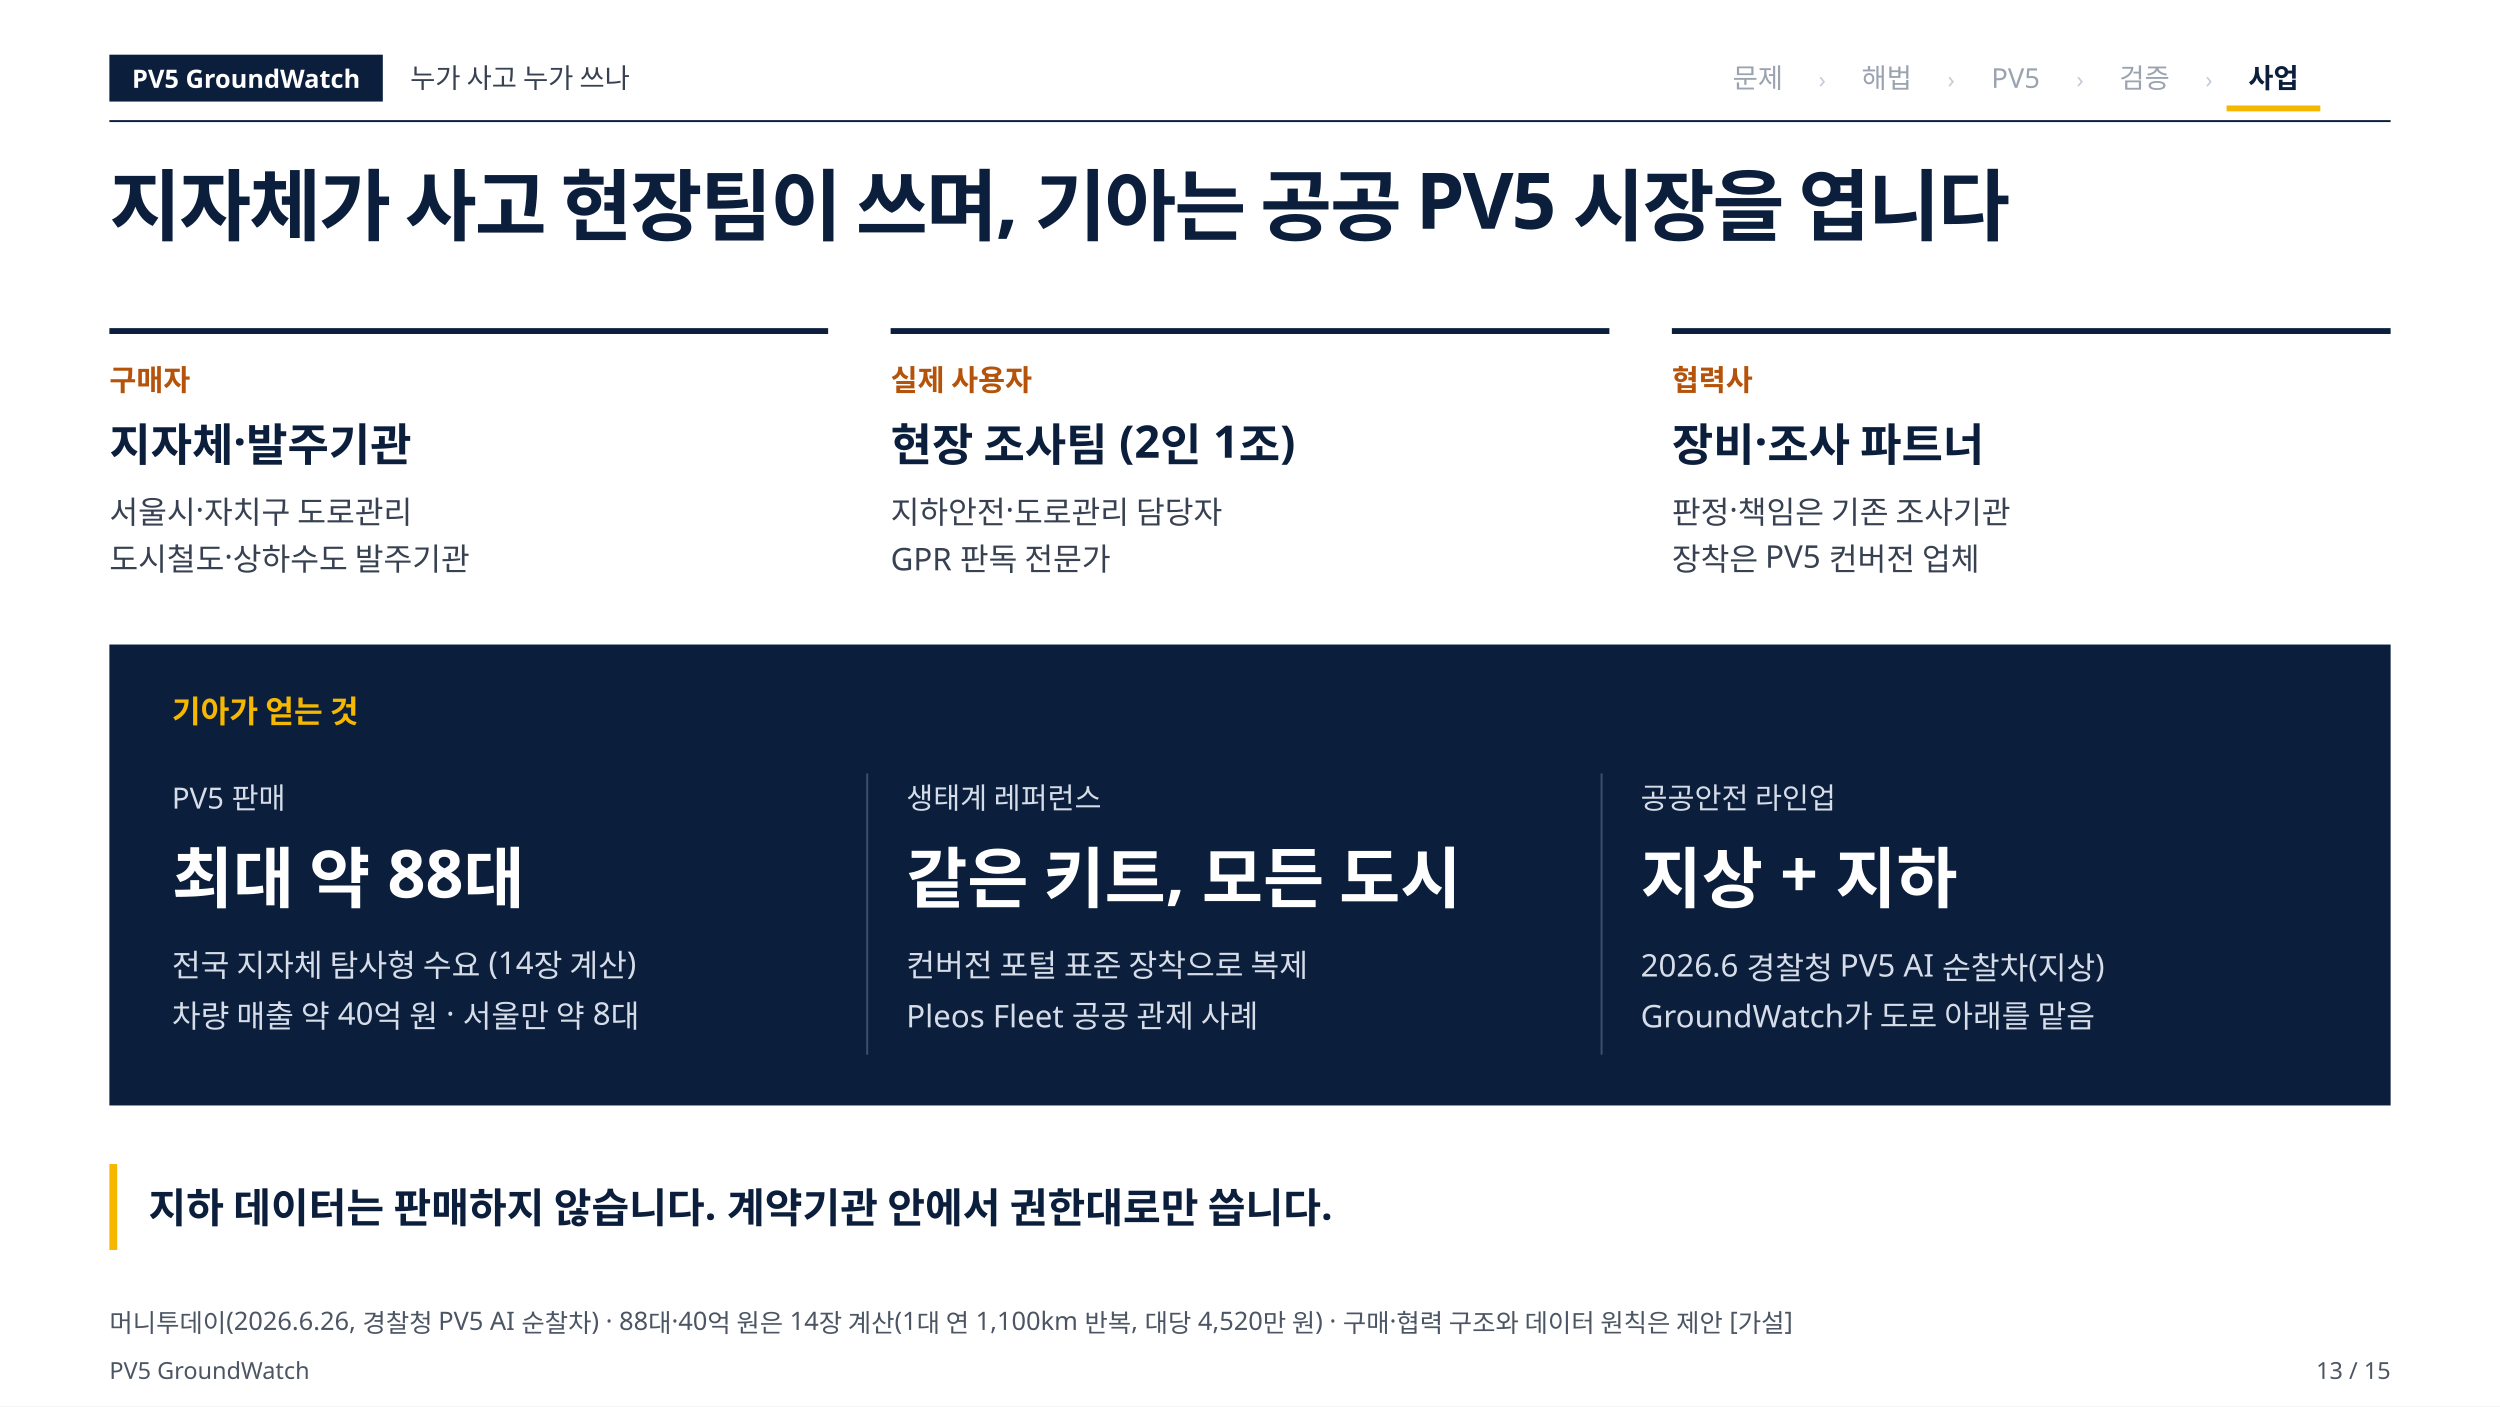
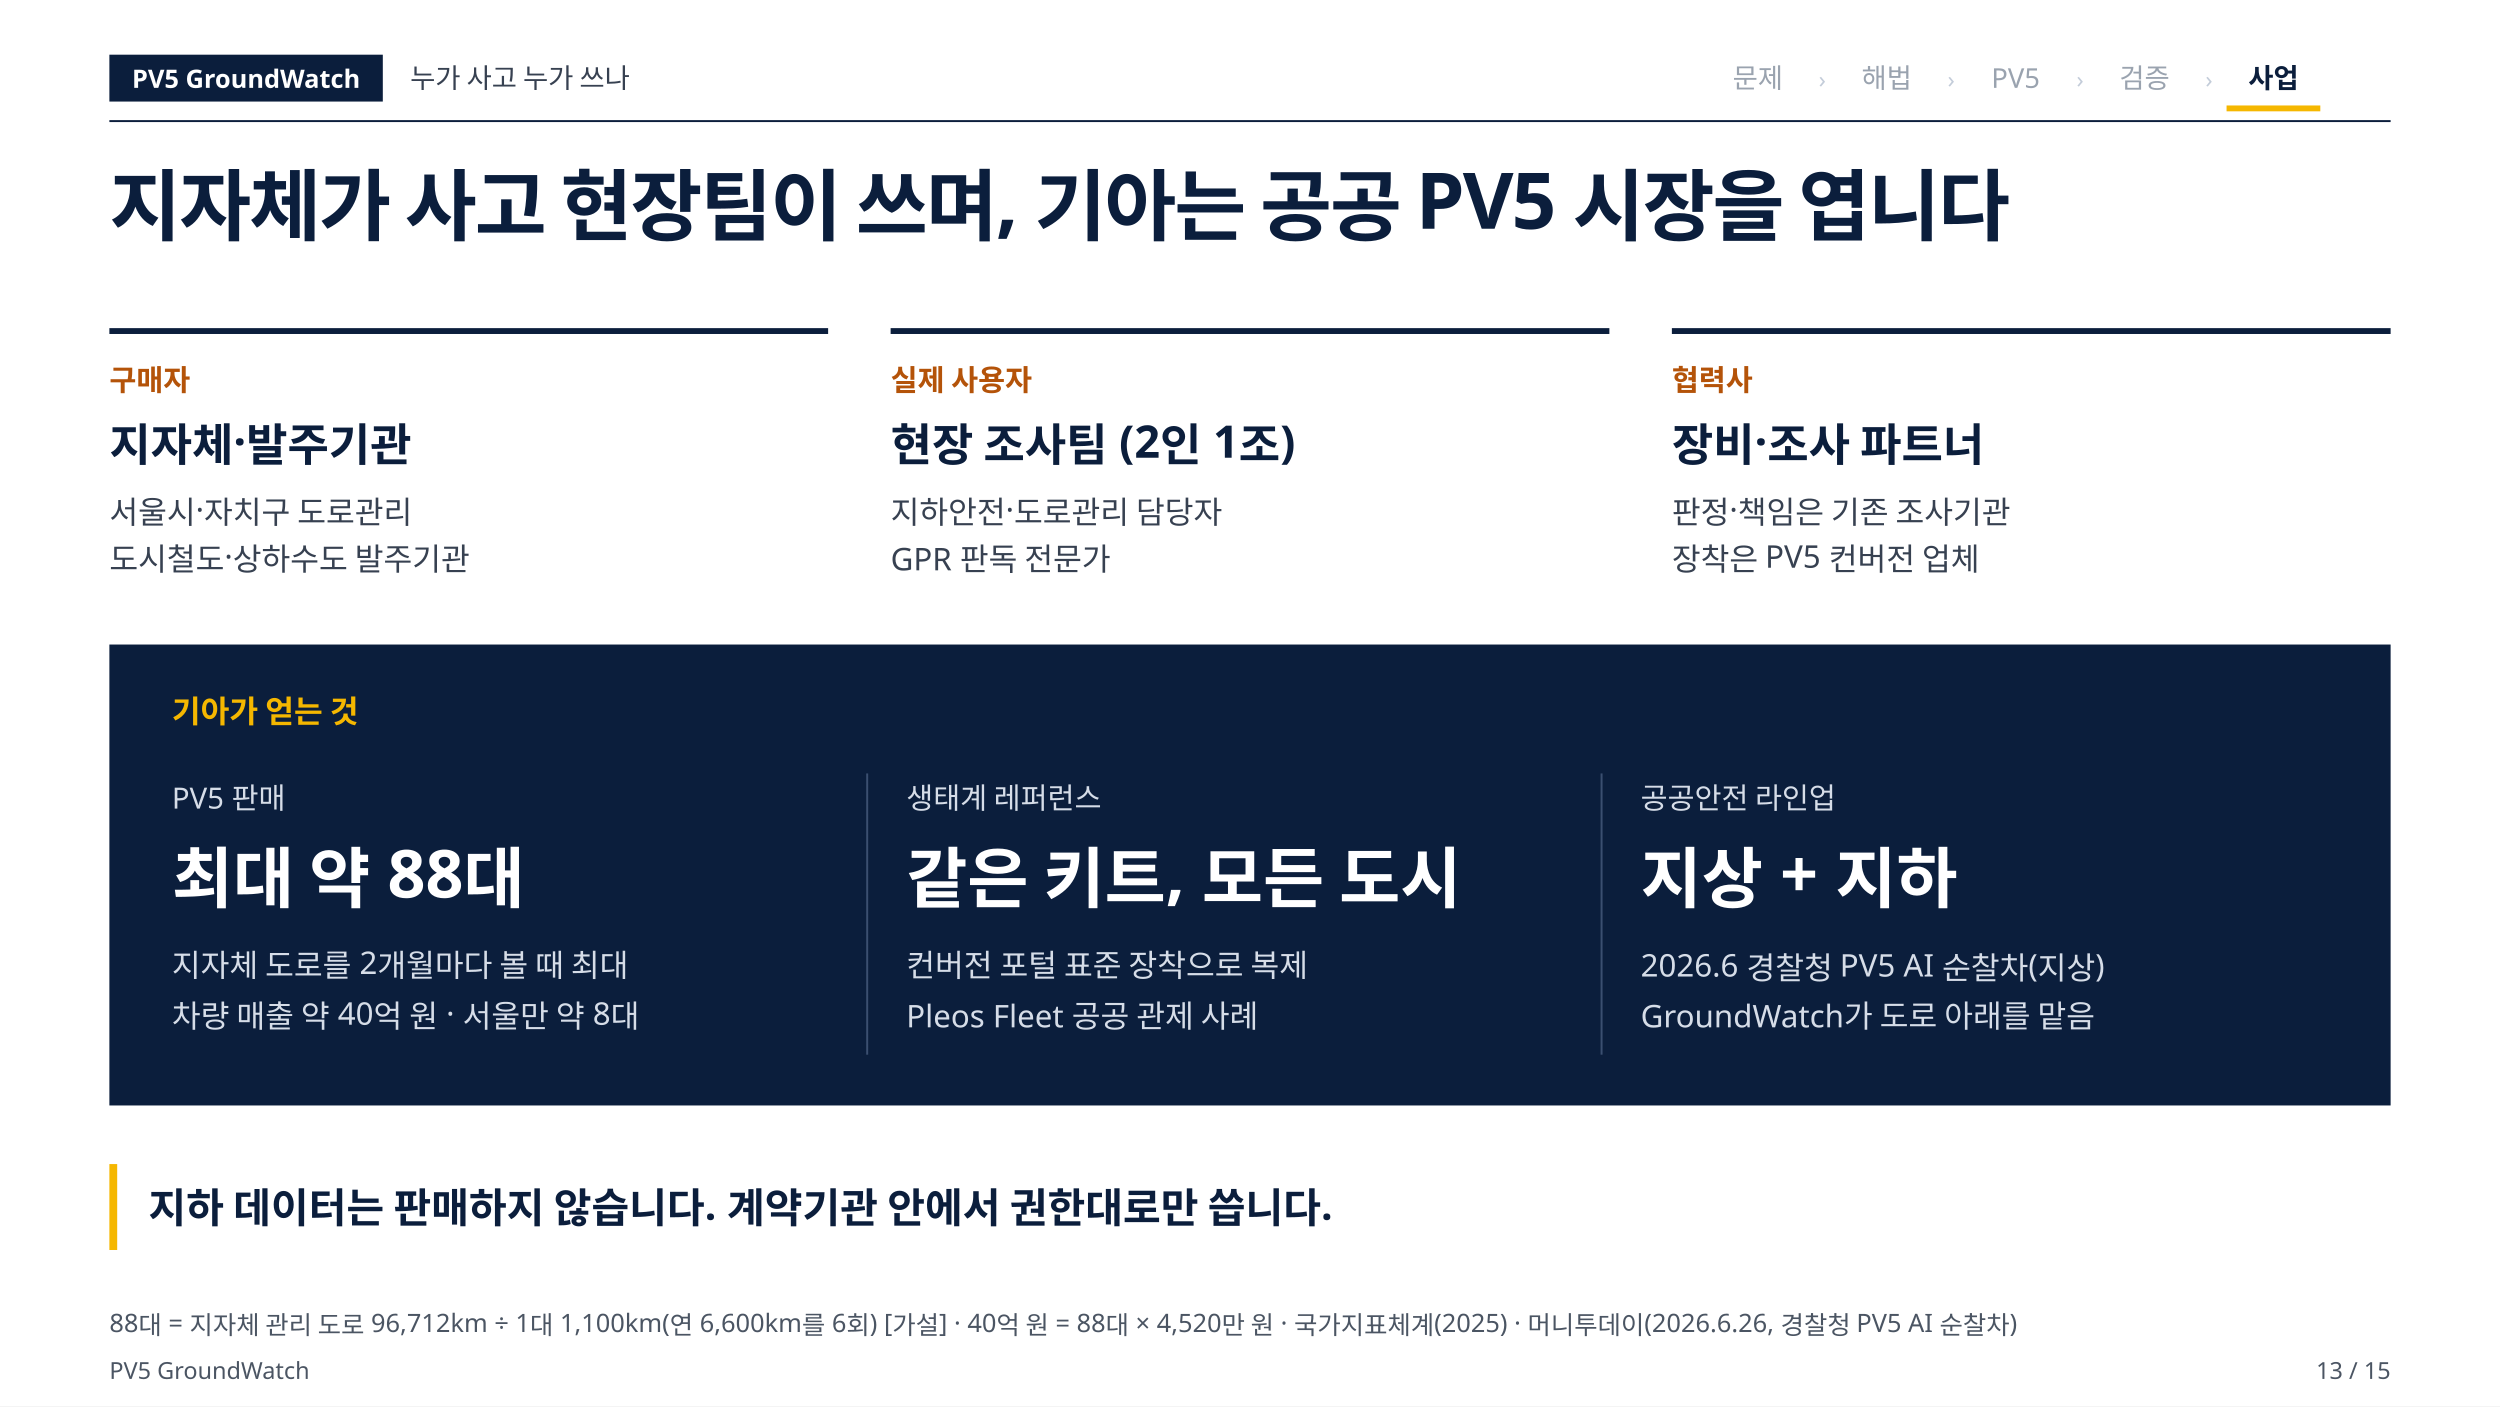
<svg xmlns="http://www.w3.org/2000/svg" viewBox="0 0 1280 720" lang="ko-KR" data-pptx-page-role="content" font-family="Pretendard, 'Malgun Gothic', sans-serif">
  <rect id="bg" x="0" y="0" width="1280" height="720" fill="#FFFFFF" />
  <g id="header" data-pptx-role="header" data-pptx-bounds="56 24 1168 40">
    <rect x="56" y="28" width="140" height="24" fill="#0B1E3C" />
    <text x="126" y="45" font-size="13" font-weight="bold" fill="#FFFFFF" text-anchor="middle">PV5 GroundWatch</text>
    <text x="210" y="45" font-size="14" fill="#374151">누가 사고 누가 쓰나</text>
    <text x="900" y="45" font-size="14" font-weight="normal" fill="#9AA3AF" text-anchor="middle">문제</text>
    <text x="933" y="45" font-size="12" fill="#C3CCD9" text-anchor="middle">›</text>
    <text x="966" y="45" font-size="14" font-weight="normal" fill="#9AA3AF" text-anchor="middle">해법</text>
    <text x="999" y="45" font-size="12" fill="#C3CCD9" text-anchor="middle">›</text>
    <text x="1032" y="45" font-size="14" font-weight="normal" fill="#9AA3AF" text-anchor="middle">PV5</text>
    <text x="1065" y="45" font-size="12" fill="#C3CCD9" text-anchor="middle">›</text>
    <text x="1098" y="45" font-size="14" font-weight="normal" fill="#9AA3AF" text-anchor="middle">검증</text>
    <text x="1131" y="45" font-size="12" fill="#C3CCD9" text-anchor="middle">›</text>
    <text x="1164" y="45" font-size="14" font-weight="bold" fill="#0B1E3C" text-anchor="middle">사업</text>
    <rect x="1140" y="54" width="48" height="3" fill="#F5B700" />
    <line x1="56" y1="62" x2="1224" y2="62" stroke="#0B1E3C" stroke-width="1" />
  </g>
  <g id="title" data-pptx-bounds="56 80 1168 56" letter-spacing="-1">
    <text x="56" y="120" font-size="40" font-weight="bold" fill="#0B1E3C">지자체가 사고 현장팀이 쓰며, 기아는 공공 PV5 시장을 엽니다</text>
  </g>
  <g id="who0" data-pptx-bounds="56 168 368 140">
    <rect x="56" y="168" width="368" height="3" fill="#0B1E3C" />
    <text x="56" y="200" font-size="15" font-weight="bold" fill="#B45309">구매자</text>
    <text x="56" y="236" font-size="23" font-weight="bold" fill="#0B1E3C">지자체·발주기관</text>
    <text x="56" y="268" font-size="16" fill="#374151">서울시·자치구 도로관리</text>
    <text x="56" y="292" font-size="16" fill="#374151">도시철도·상하수도 발주기관</text>
  </g>
  <g id="who1" data-pptx-bounds="456 168 368 140">
    <rect x="456" y="168" width="368" height="3" fill="#0B1E3C" />
    <text x="456" y="200" font-size="15" font-weight="bold" fill="#B45309">실제 사용자</text>
    <text x="456" y="236" font-size="23" font-weight="bold" fill="#0B1E3C">현장 조사팀 (2인 1조)</text>
    <text x="456" y="268" font-size="16" fill="#374151">지하안전·도로관리 담당자</text>
    <text x="456" y="292" font-size="16" fill="#374151">GPR 판독 전문가</text>
  </g>
  <g id="who2" data-pptx-bounds="856 168 368 140">
    <rect x="856" y="168" width="368" height="3" fill="#0B1E3C" />
    <text x="856" y="200" font-size="15" font-weight="bold" fill="#B45309">협력사</text>
    <text x="856" y="236" font-size="23" font-weight="bold" fill="#0B1E3C">장비·조사 파트너</text>
    <text x="856" y="268" font-size="16" fill="#374151">판정·책임은 기존 조사기관</text>
    <text x="856" y="292" font-size="16" fill="#374151">장착은 PV5 컨버전 업체</text>
  </g>
  <g id="kia" data-pptx-bounds="56 330 1168 236">
    <rect x="56" y="330" width="1168" height="236" fill="#0B1E3C" />
    <text x="88" y="370" font-size="16" font-weight="bold" fill="#F5B700">기아가 얻는 것</text>
    <text x="88" y="414" font-size="15" fill="#D6DDE8">PV5 판매</text>
    <text x="88" y="462" font-size="34" font-weight="bold" fill="#FFFFFF">최대 약 88대</text>
-     <text x="88" y="500" font-size="16" fill="#D6DDE8">전국 지자체 탐사형 수요 (14장 계산)</text>
+     <text x="88" y="500" font-size="16" fill="#D6DDE8">지자체 도로를 2개월마다 볼 때 최대</text>
    <text x="88" y="526" font-size="16" fill="#D6DDE8">차량 매출 약 40억 원 · 서울만 약 8대</text>
    <line x1="444" y1="396" x2="444" y2="540" stroke="#3B4F70" stroke-width="1" />
    <text x="464" y="414" font-size="15" fill="#D6DDE8">생태계 레퍼런스</text>
    <text x="464" y="462" font-size="34" font-weight="bold" fill="#FFFFFF">같은 키트, 모든 도시</text>
    <text x="464" y="500" font-size="16" fill="#D6DDE8">컨버전 포털 표준 장착으로 복제</text>
    <text x="464" y="526" font-size="16" fill="#D6DDE8">Pleos Fleet 공공 관제 사례</text>
    <line x1="820" y1="396" x2="820" y2="540" stroke="#3B4F70" stroke-width="1" />
    <text x="840" y="414" font-size="15" fill="#D6DDE8">공공안전 라인업</text>
    <text x="840" y="462" font-size="34" font-weight="bold" fill="#FFFFFF">지상 + 지하</text>
    <text x="840" y="500" font-size="16" fill="#D6DDE8">2026.6 경찰청 PV5 AI 순찰차(지상)</text>
    <text x="840" y="526" font-size="16" fill="#D6DDE8">GroundWatch가 도로 아래를 맡음</text>
  </g>
  <g id="conclusion" data-pptx-bounds="56 596 1168 44">
    <rect x="56" y="596" width="4" height="44" fill="#F5B700" />
    <text x="76" y="626" font-size="21" font-weight="bold" fill="#0B1E3C">지하 데이터는 판매하지 않습니다. 계약기관 안에서 권한대로만 씁니다.</text>
  </g>
  <g id="source" data-pptx-bounds="56 668 1168 20">
-     <text x="56" y="682" font-size="13" fill="#4B5563">머니투데이(2026.6.26, 경찰청 PV5 AI 순찰차) · 88대·40억 원은 14장 계산(1대 연 1,100km 반복, 대당 4,520만 원) · 구매·협력 구조와 데이터 원칙은 제안 [가설]</text>
+     <text x="56" y="682" font-size="13" fill="#4B5563">88대 = 지자체 관리 도로 96,712km ÷ 1대 1,100km(연 6,600km를 6회) [가설] · 40억 원 = 88대 × 4,520만 원 · 국가지표체계(2025) · 머니투데이(2026.6.26, 경찰청 PV5 AI 순찰차)</text>
  </g>
  <g id="footer" data-pptx-role="footer" data-pptx-bounds="56 692 1168 22" fill="#4B5563" font-size="12">
    <text x="56" y="706">PV5 GroundWatch</text>
    <text x="1224" y="706" text-anchor="end">13 / 15</text>
  </g>
</svg>
